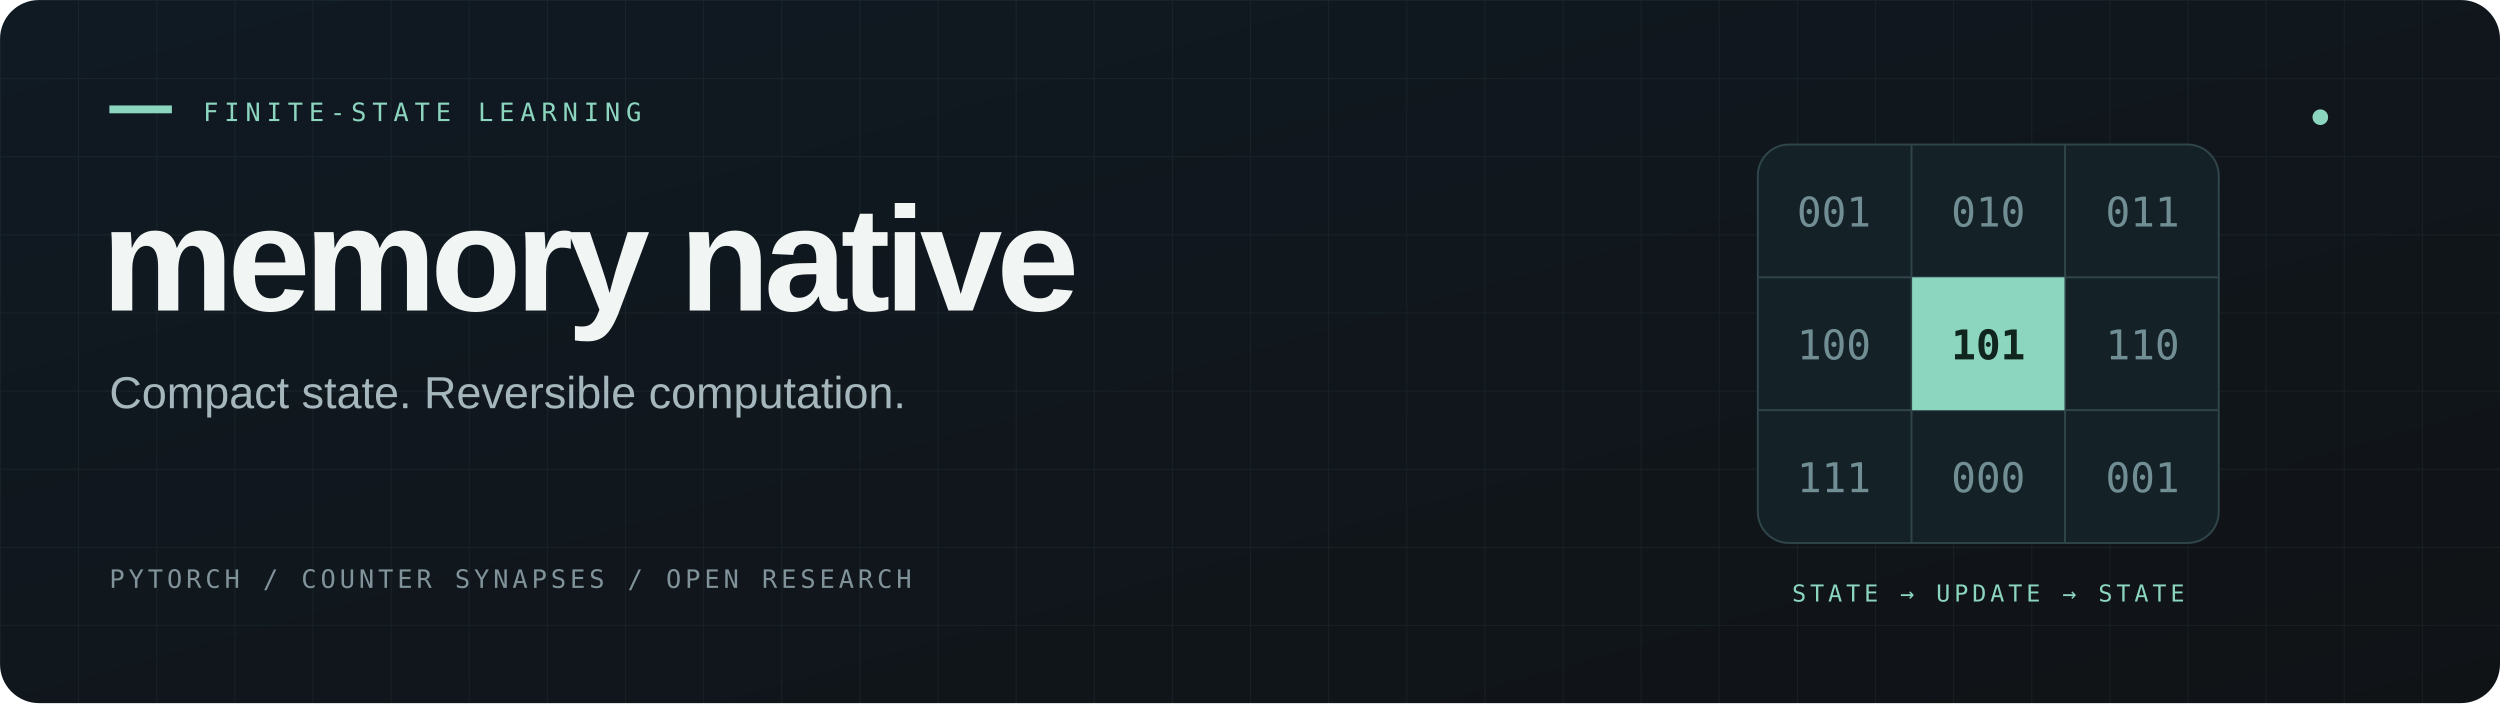
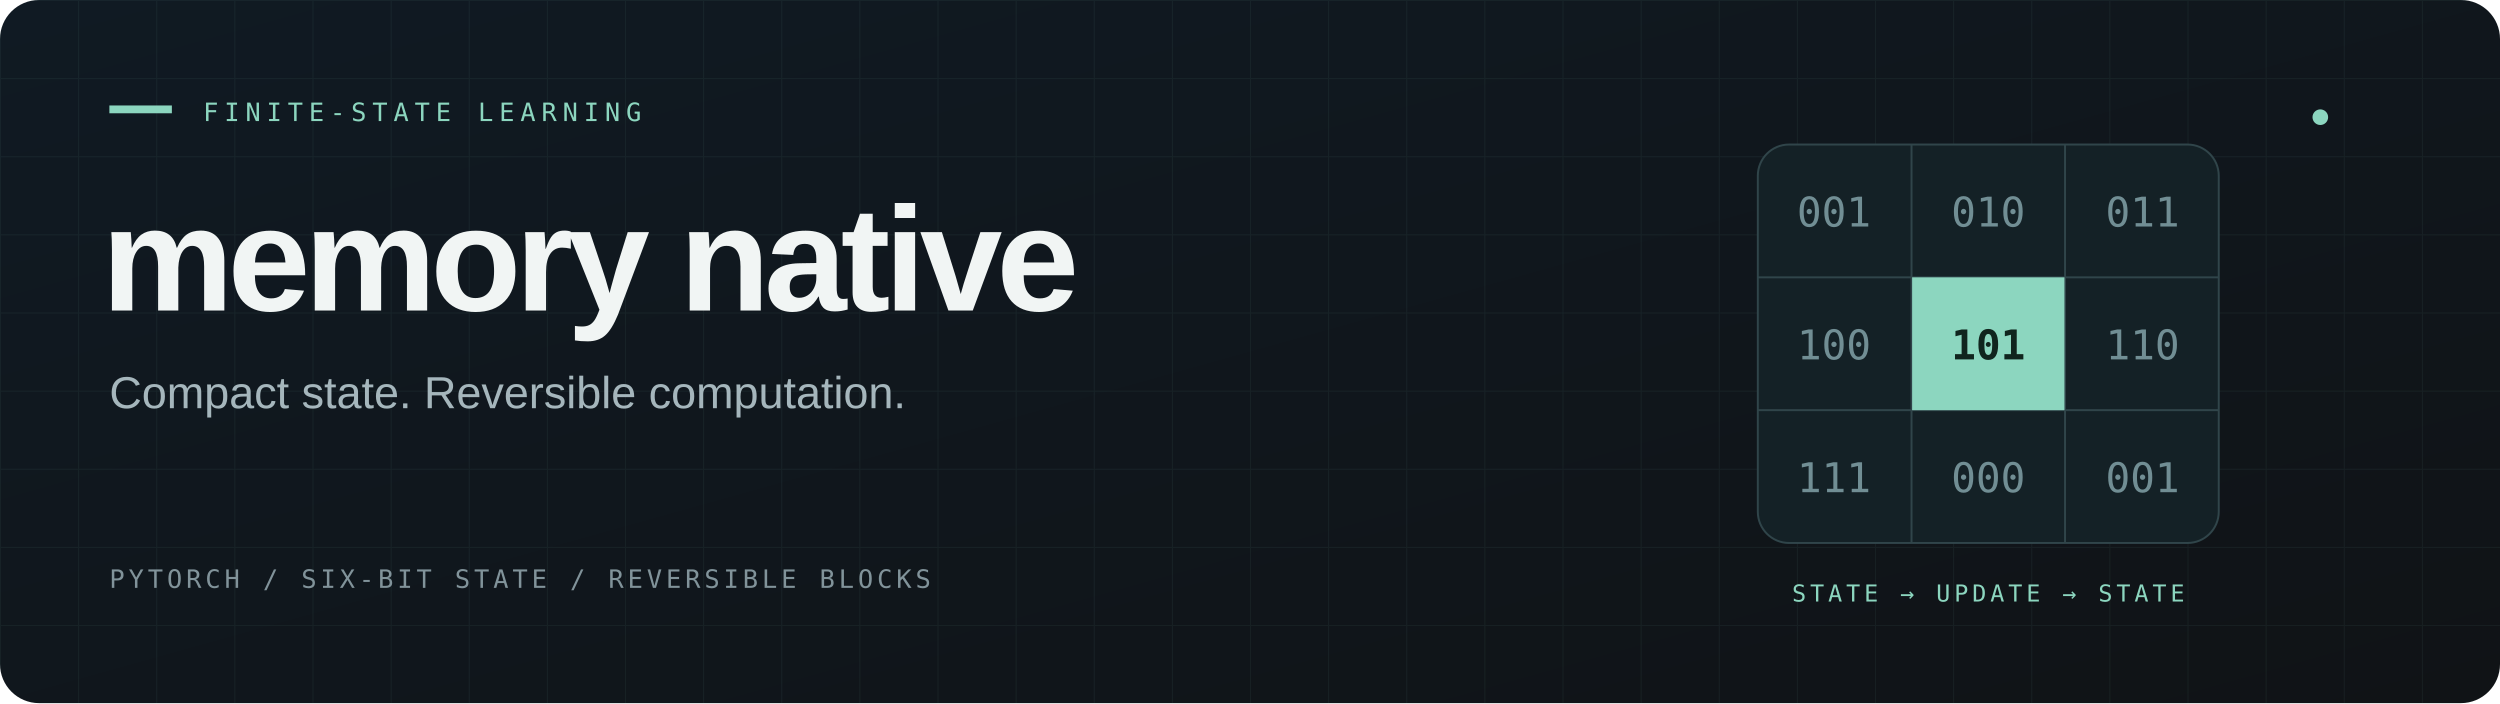
<svg xmlns="http://www.w3.org/2000/svg" width="1280" height="360" viewBox="0 0 1280 360" role="img" aria-labelledby="title desc">
  <defs>
    <linearGradient id="bg" x1="0" y1="0" x2="1" y2="1">
      <stop offset="0" stop-color="#101a23" />
      <stop offset="1" stop-color="#101316" />
    </linearGradient>
    <pattern id="grid" width="40" height="40" patternUnits="userSpaceOnUse">
      <path d="M 40 0 L 0 0 0 40" fill="none" stroke="#8cd6bf" stroke-opacity=".06" />
    </pattern>
  </defs>
  <rect width="1280" height="360" rx="20" fill="url(#bg)" />
  <rect width="1280" height="360" rx="20" fill="url(#grid)" />
  <path d="M56 56H88" stroke="#8cd6bf" stroke-width="4" />
  <text x="104" y="62" fill="#8cd6bf" font-family="monospace" font-size="13" letter-spacing="3">FINITE-STATE LEARNING</text>
  <text x="52" y="159" fill="#f1f5f4" font-family="Arial, Helvetica, sans-serif" font-size="76" font-weight="700" letter-spacing="-3">memory native</text>
  <text x="56" y="209" fill="#a5b6bc" font-family="Arial, Helvetica, sans-serif" font-size="23">Compact state. Reversible computation.</text>
-   <text x="56" y="301" fill="#81939a" font-family="monospace" font-size="13" letter-spacing="2">PYTORCH / COUNTER SYNAPSES / OPEN RESEARCH</text>
+   <text x="56" y="301" fill="#81939a" font-family="monospace" font-size="13" letter-spacing="2">PYTORCH / SIX-BIT STATE / REVERSIBLE BLOCKS</text>
  <g transform="translate(900 74)" fill="none" stroke="#30454a">
    <rect width="236" height="204" rx="16" fill="#142126" />
    <path d="M0 68H236M0 136H236M78.7 0V204M157.3 0V204" />
    <rect x="79" y="68" width="78" height="68" fill="#8cd6bf" stroke="none" />
  </g>
  <g font-family="monospace" font-size="21" text-anchor="middle">
    <g fill="#718e94">
      <text x="939" y="116">001</text>
      <text x="1018" y="116">010</text>
      <text x="1097" y="116">011</text>
      <text x="939" y="184">100</text>
      <text x="1097" y="184">110</text>
      <text x="939" y="252">111</text>
      <text x="1018" y="252">000</text>
      <text x="1097" y="252">001</text>
    </g>
    <text x="1018" y="184" fill="#10251e" font-weight="700">101</text>
  </g>
  <circle cx="1188" cy="60" r="4" fill="#8cd6bf" />
  <text x="1018" y="308" fill="#8cd6bf" font-family="monospace" font-size="12" text-anchor="middle" letter-spacing="2">STATE → UPDATE → STATE</text>
</svg>
